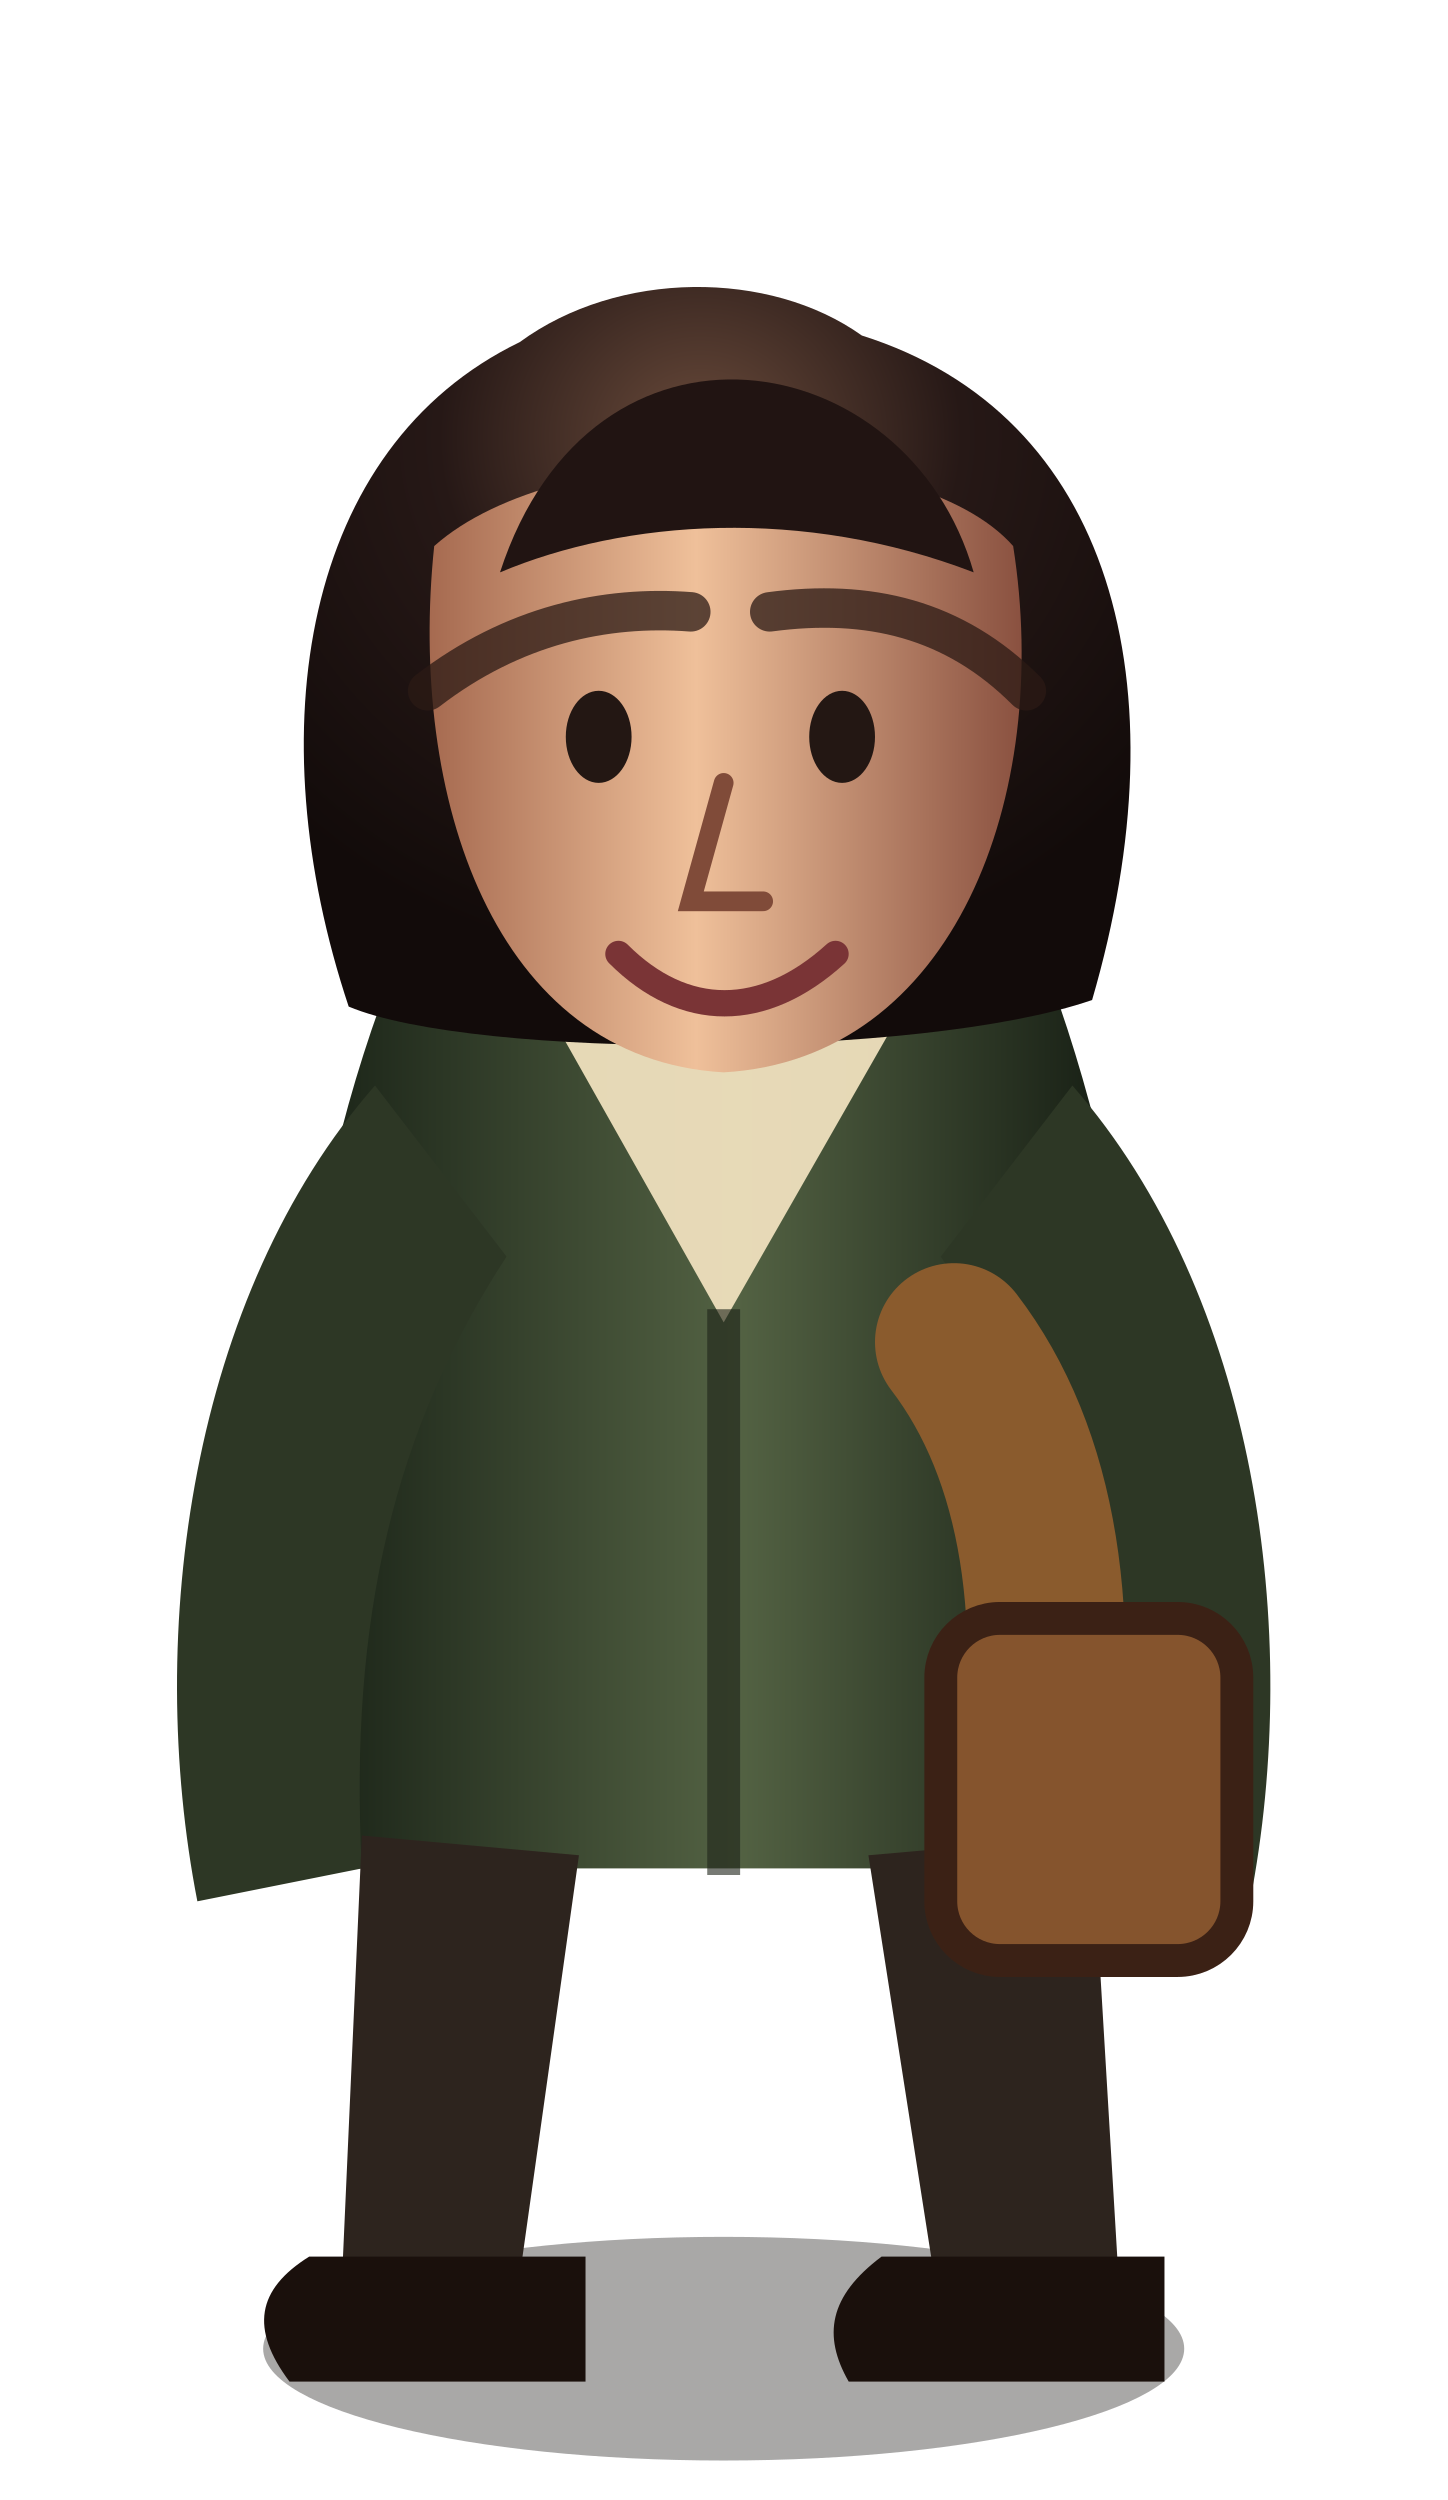
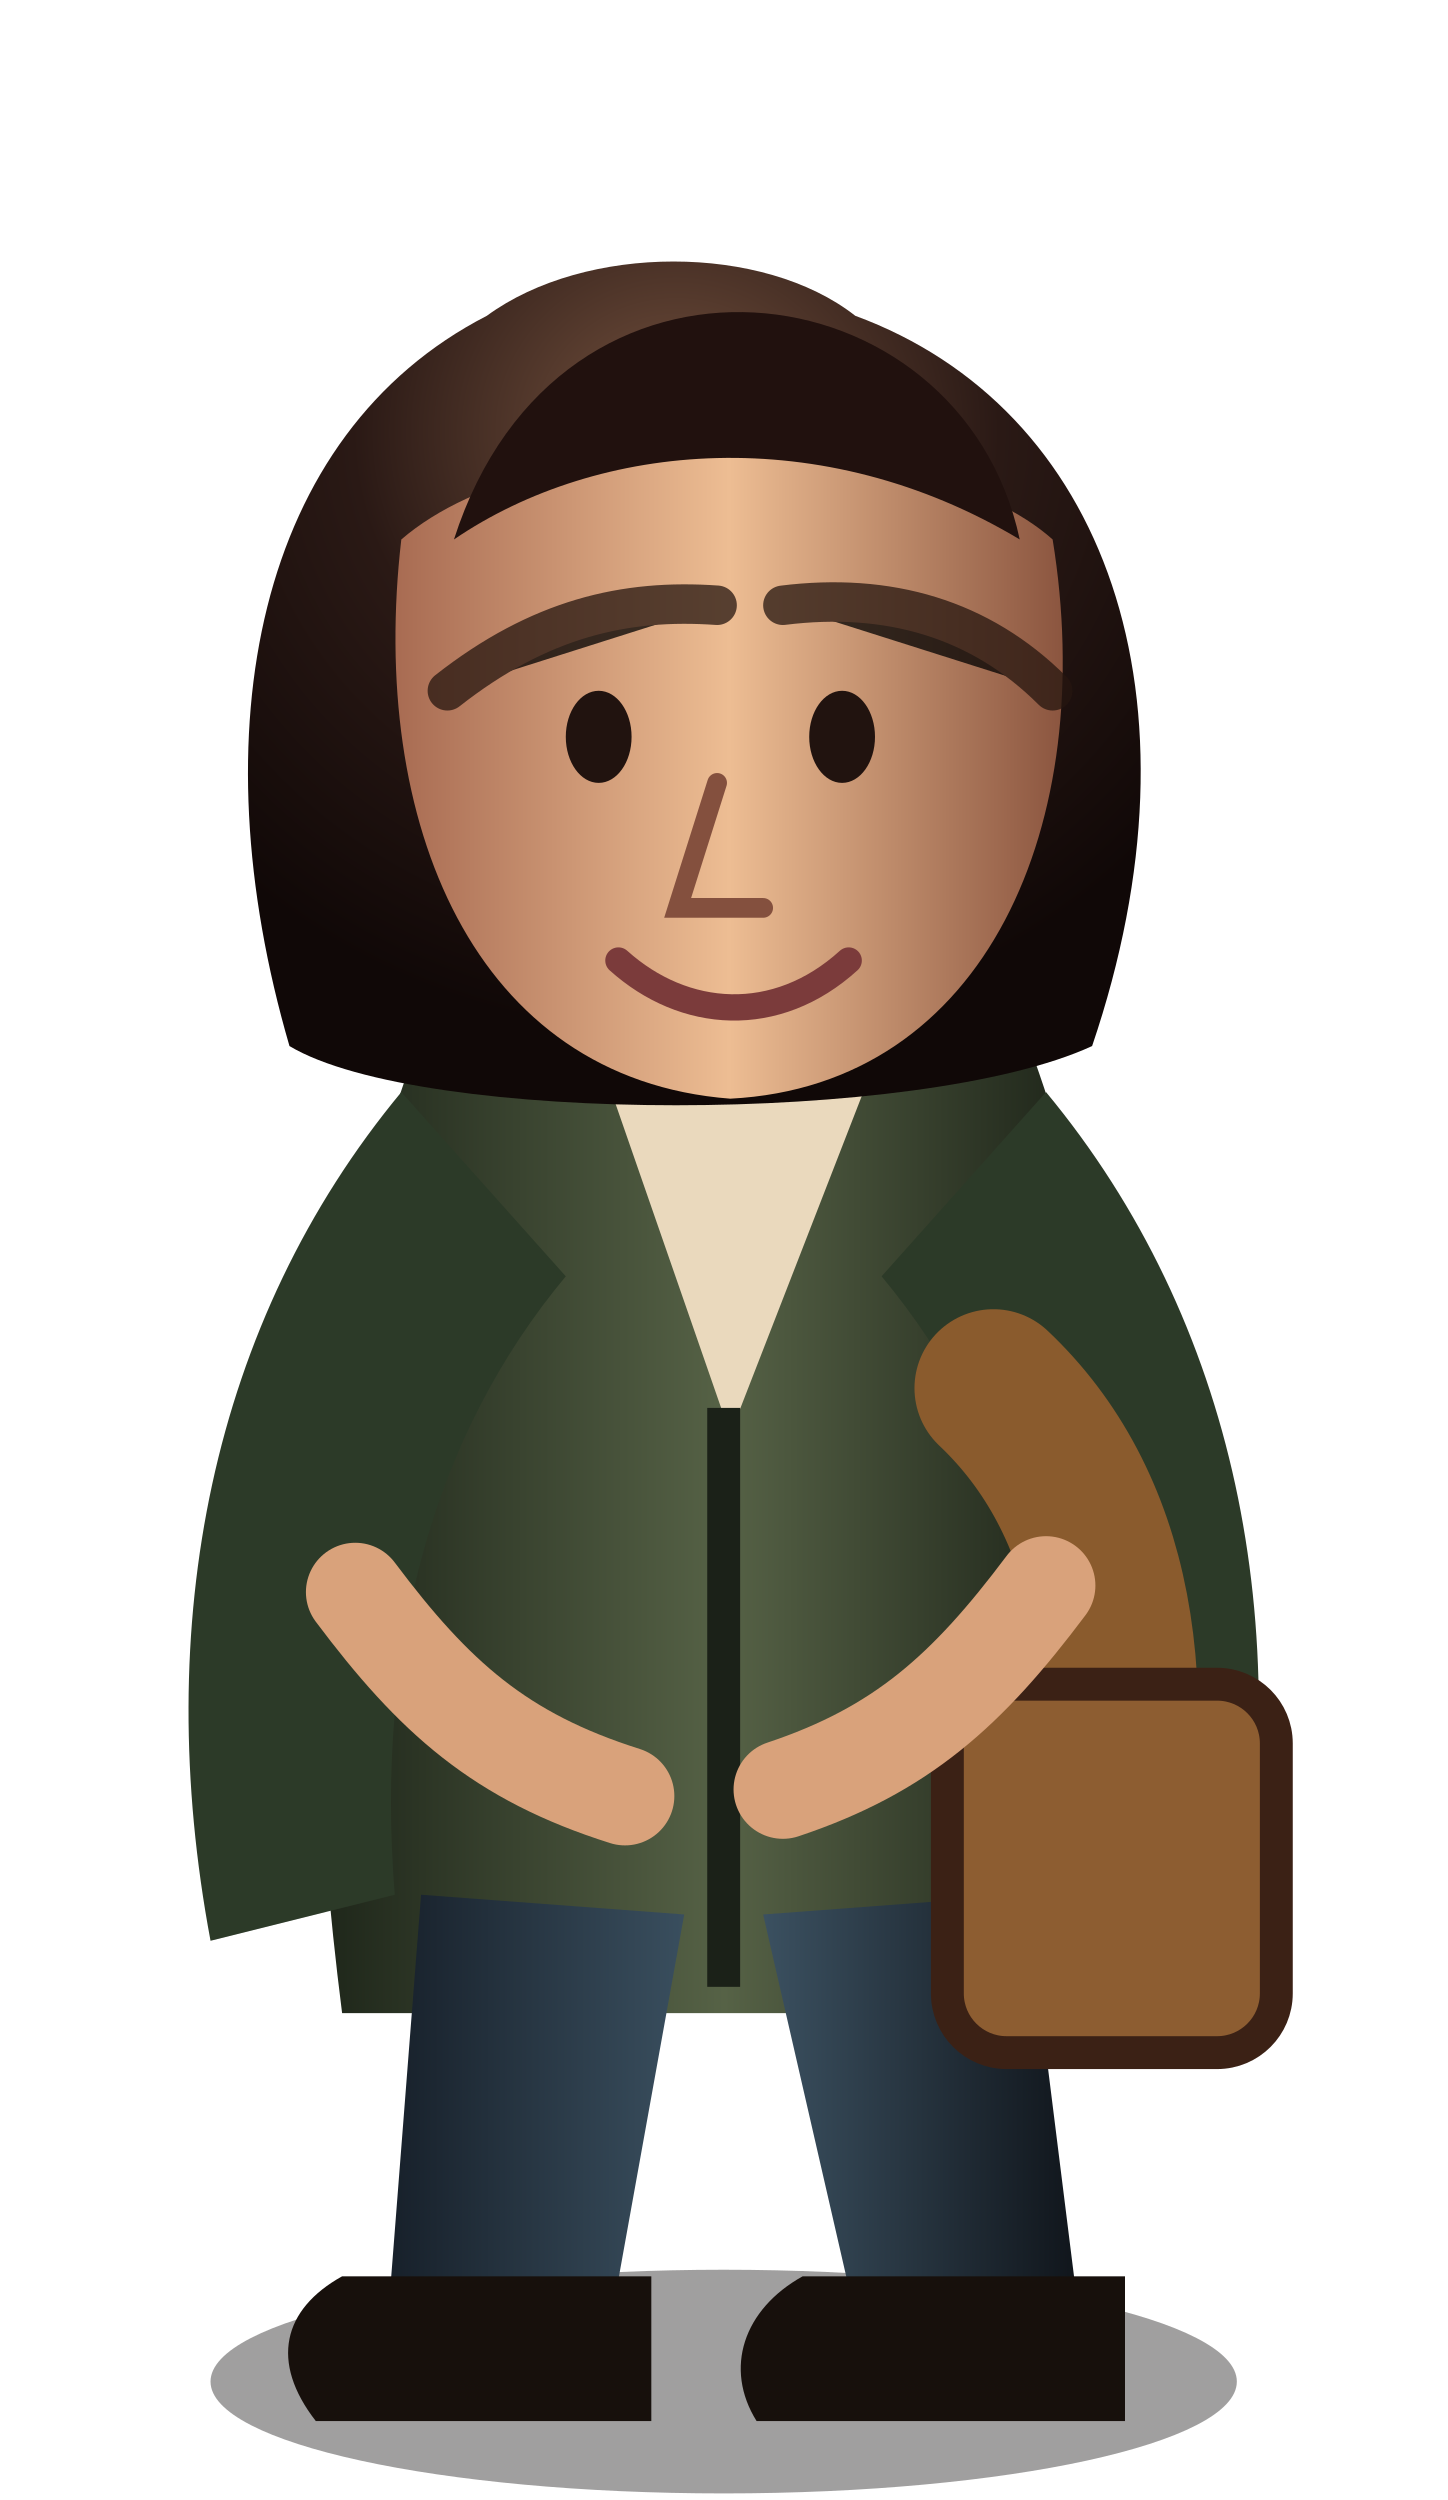
<svg xmlns="http://www.w3.org/2000/svg" viewBox="0 0 220 380">
  <defs>
    <linearGradient id="skin" x1="0" x2="1">
-       <stop stop-color="#a66a50" />
-       <stop offset=".45" stop-color="#efc09a" />
-       <stop offset="1" stop-color="#8a5140" />
+       <stop stop-color="#a86b52" />
+       <stop offset=".5" stop-color="#edbd93" />
+       <stop offset="1" stop-color="#8b553f" />
    </linearGradient>
-     <linearGradient id="coat" x1="0" x2="1">
-       <stop stop-color="#172015" />
-       <stop offset=".52" stop-color="#536243" />
-       <stop offset="1" stop-color="#10170f" />
+     <linearGradient id="jacket" x1="0" x2="1">
+       <stop stop-color="#1d2519" />
+       <stop offset=".5" stop-color="#566246" />
+       <stop offset="1" stop-color="#151b12" />
    </linearGradient>
-     <radialGradient id="hair" cx="48%" cy="20%" r="70%">
-       <stop stop-color="#6a4b3b" />
-       <stop offset=".45" stop-color="#261816" />
-       <stop offset="1" stop-color="#120b0a" />
+     <linearGradient id="denim" x1="0" x2="1">
+       <stop stop-color="#17202a" />
+       <stop offset=".5" stop-color="#3f5667" />
+       <stop offset="1" stop-color="#10151b" />
+     </linearGradient>
+     <radialGradient id="hair" cx="48%" cy="20%" r="72%">
+       <stop stop-color="#76533f" />
+       <stop offset=".5" stop-color="#2a1915" />
+       <stop offset="1" stop-color="#100807" />
    </radialGradient>
  </defs>
-   <ellipse cx="110" cy="357" rx="70" ry="17" fill="#080504" opacity=".35" />
-   <path d="M62 142c-16 38-22 82-15 142h126c6-57-1-105-16-142-21-16-73-17-95 0z" fill="url(#coat)" />
-   <path d="M79 146l31 55 32-56" fill="#eee0bd" opacity=".95" />
-   <path d="M110 199v86" stroke="#1c2218" stroke-width="5" opacity=".6" />
-   <path d="M57 165c-28 32-35 83-27 124l25-5c-2-38 5-67 22-93z" fill="#2d3725" />
-   <path d="M163 165c28 32 35 83 27 124l-25-5c2-38-5-67-22-93z" fill="#2d3725" />
-   <path d="M55 279l33 3-9 64H52zM132 282l34-3 4 67h-28z" fill="#2d241e" />
-   <path d="M47 343h42v19H44c-6-8-5-14 3-19zM134 343h43v19h-48c-4-7-3-13 5-19z" fill="#1a100c" />
-   <path d="M79 52c-33 16-40 59-26 101 19 8 87 8 113-1 14-48 3-89-35-101-14-10-37-10-52 1z" fill="url(#hair)" />
-   <path d="M66 83c-4 38 9 78 44 80 35-2 50-42 44-80-15-17-69-17-88 0z" fill="url(#skin)" />
-   <path d="M76 87c19-8 46-10 72 0-10-35-58-43-72 0z" fill="#211412" />
-   <g fill="#231713">
+   <ellipse cx="110" cy="362" rx="78" ry="17" fill="#050303" opacity=".38" />
+   <path d="M70 143c-22 48-26 100-18 163h116c9-63 3-116-18-163-23-19-58-22-80 0z" fill="url(#jacket)" />
+   <path d="M86 146l25 72 28-72" fill="#ead9bd" />
+   <path d="M110 214v88" stroke="#1b2118" stroke-width="5" />
+   <path d="M61 166c-29 35-38 81-29 129l28-7c-3-38 6-70 26-94zM159 166c29 35 38 81 29 129l-28-7c3-38-6-70-26-94z" fill="#2c3a28" />
+   <path d="M64 288l40 3-11 61H59zM116 291l40-3 8 64h-34z" fill="url(#denim)" />
+   <path d="M52 346h47v22H48c-7-9-5-17 4-22zM122 346h49v22h-56c-5-8-2-17 7-22z" fill="#17100c" />
+   <path d="M74 48c-35 18-44 63-30 111 20 12 96 12 122 0 18-53 2-97-36-111-14-11-41-11-56 0z" fill="url(#hair)" />
+   <path d="M61 82c-5 43 11 82 50 85 39-2 56-42 49-85-19-17-77-19-99 0z" fill="url(#skin)" />
+   <path d="M69 82c22-15 56-18 86 0-9-42-70-50-86 0z" fill="#21110e" />
+   <g fill="#21130f">
    <ellipse cx="91" cy="112" rx="5" ry="7" />
    <ellipse cx="128" cy="112" rx="5" ry="7" />
  </g>
-   <path d="M110 119l-5 18h11" fill="none" stroke="#804b39" stroke-width="3" stroke-linecap="round" />
-   <path d="M94 145c10 10 22 10 33 0" fill="none" stroke="#7a3436" stroke-width="4" stroke-linecap="round" />
-   <path d="M65 105c13-10 27-13 40-12M117 93c15-2 28 1 39 12" fill="none" stroke="#2b1914" stroke-width="6" stroke-linecap="round" opacity=".75" />
-   <path d="M145 204c13 17 17 42 12 74" stroke="#8a5b2d" stroke-width="24" stroke-linecap="round" />
-   <rect x="143" y="246" width="45" height="52" rx="9" fill="#85542d" stroke="#3b2115" stroke-width="5" />
+   <path d="M109 119l-6 19h13" fill="none" stroke="#84503e" stroke-width="3" stroke-linecap="round" />
+   <path d="M94 146c10 9 24 10 35 0" fill="none" stroke="#7b3b3b" stroke-width="4" stroke-linecap="round" />
+   <path d="M68 105c14-11 27-14 41-13M119 92c16-2 30 2 41 13" stroke="#26150f" stroke-width="6" stroke-linecap="round" opacity=".75" />
+   <path d="M151 211c18 17 24 45 15 82" stroke="#8a5b2d" stroke-width="24" stroke-linecap="round" />
+   <rect x="144" y="256" width="50" height="56" rx="9" fill="#8d5d31" stroke="#3b2115" stroke-width="5" />
+   <path d="M54 242c12 16 22 25 41 31" stroke="#d9a27b" stroke-width="15" stroke-linecap="round" />
+   <path d="M159 241c-12 16-22 25-40 31" stroke="#d9a27b" stroke-width="15" stroke-linecap="round" />
</svg>
